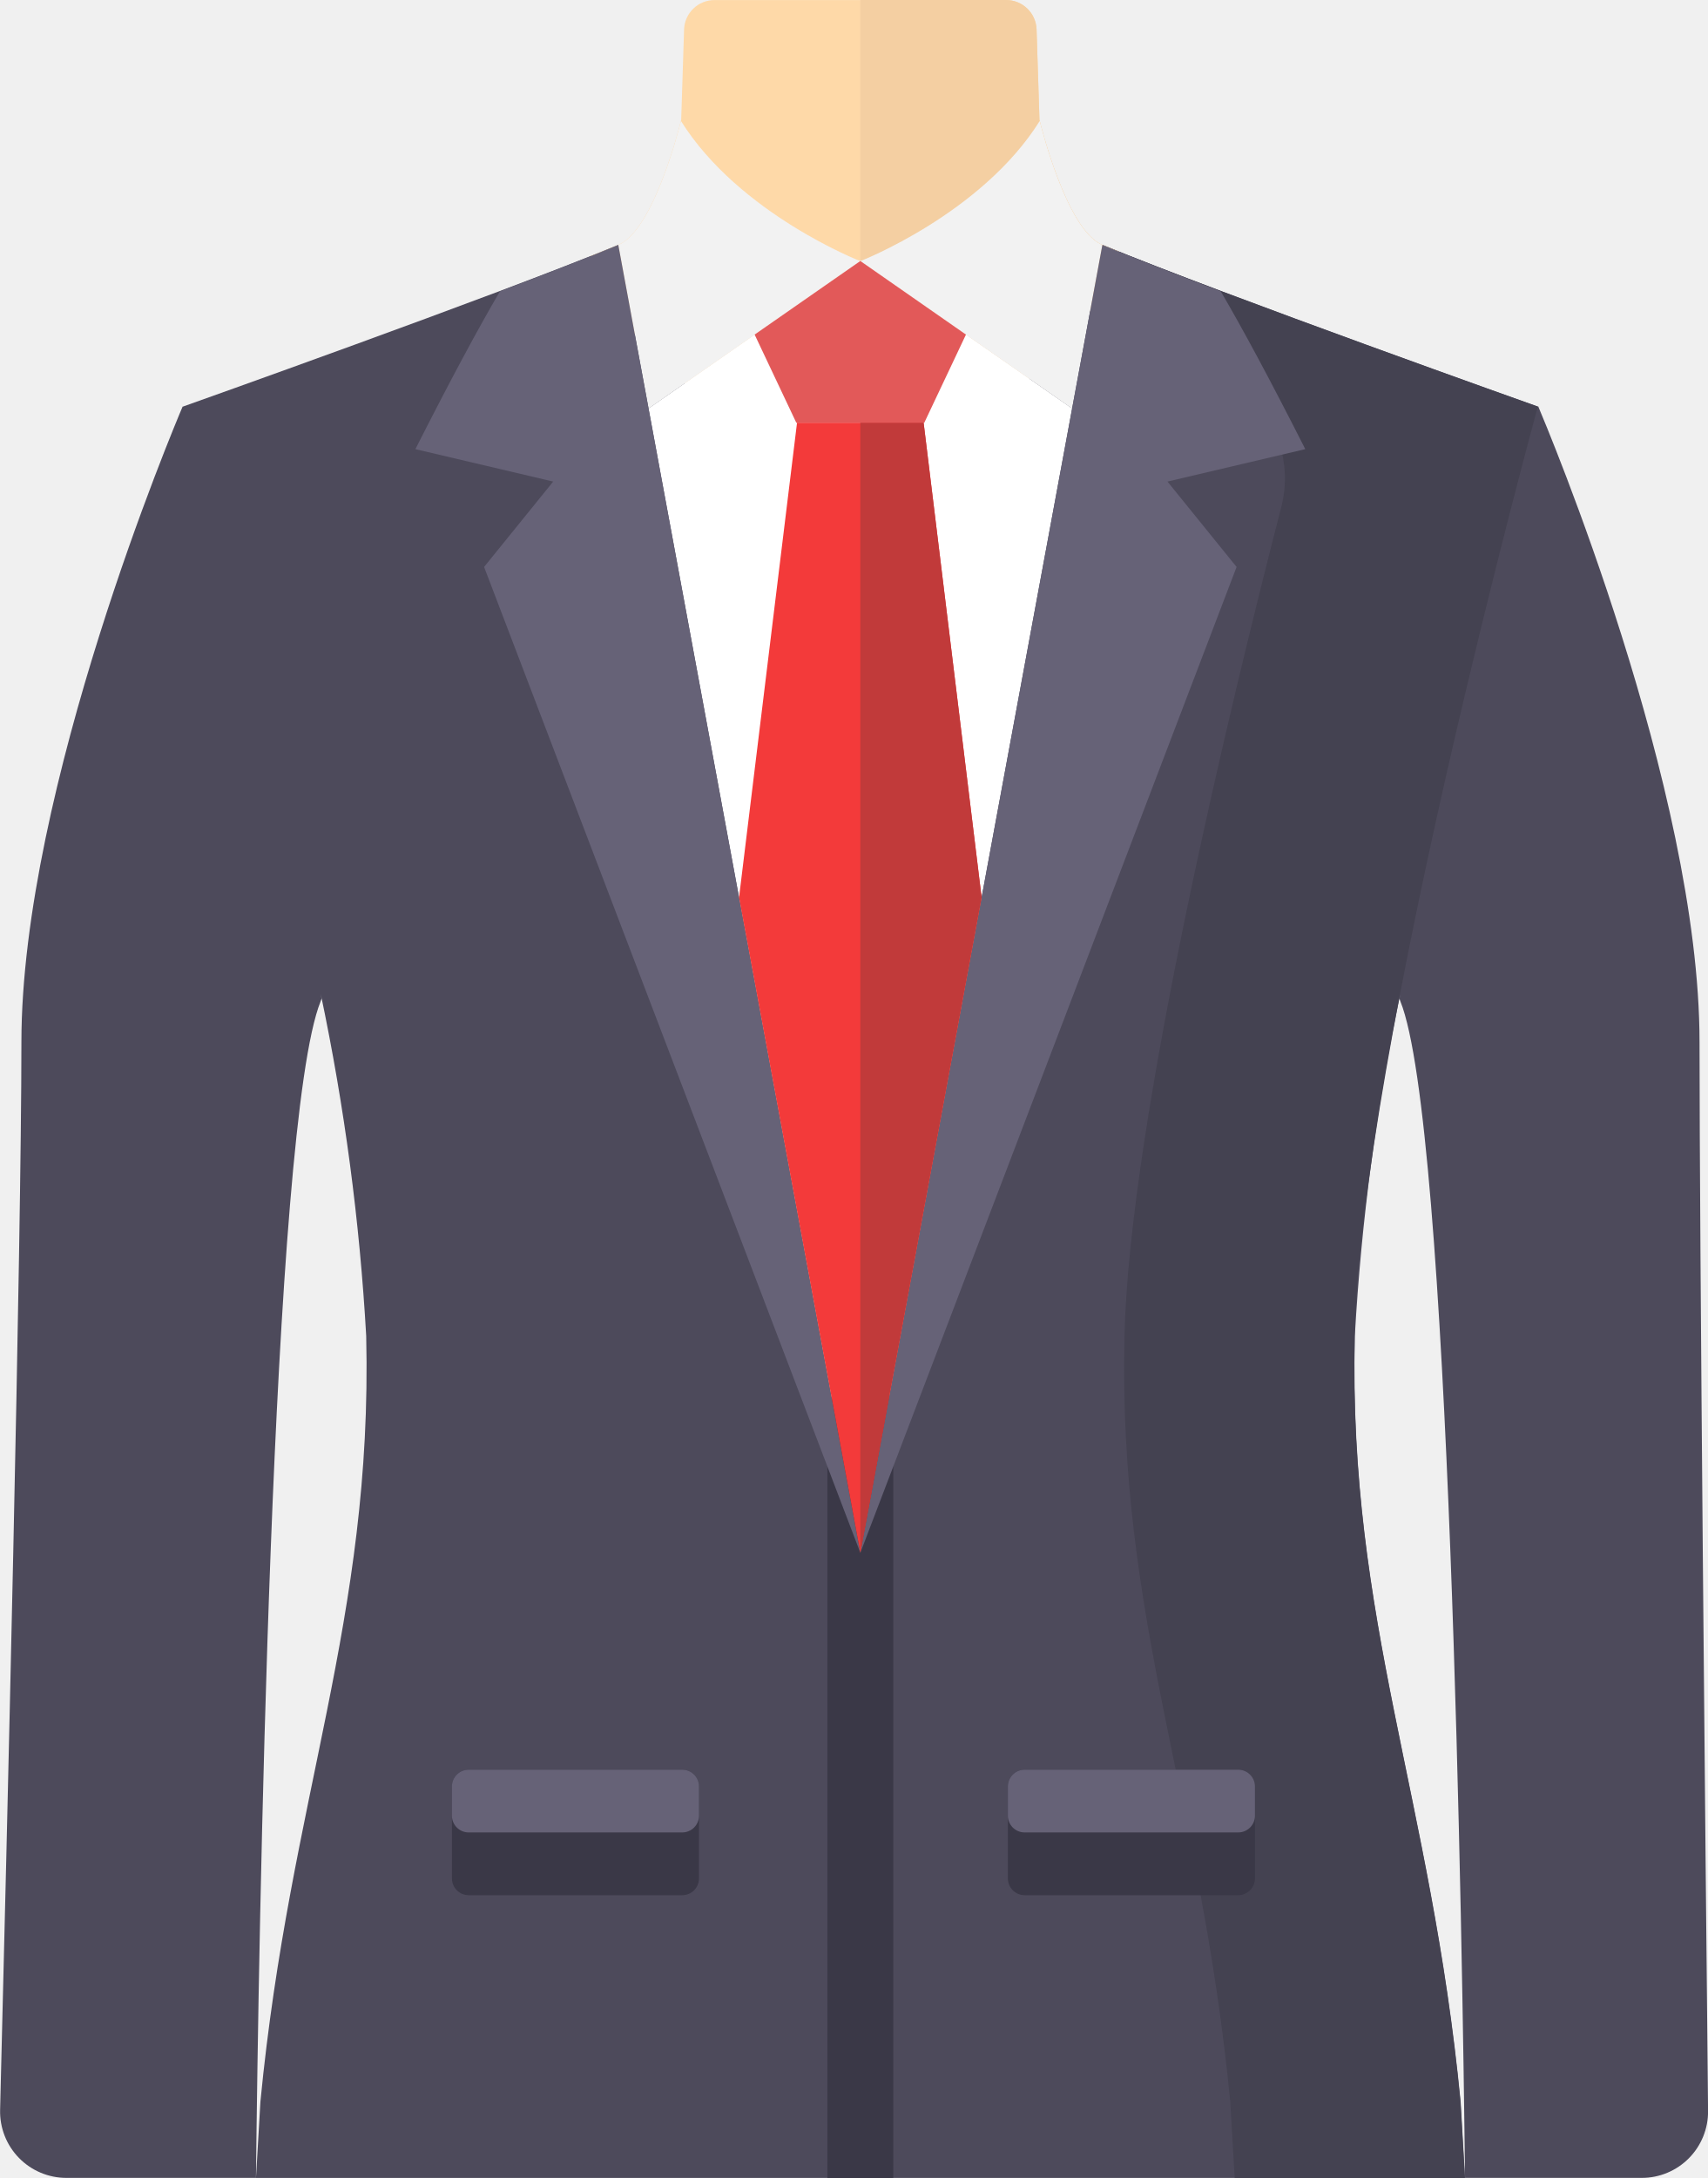
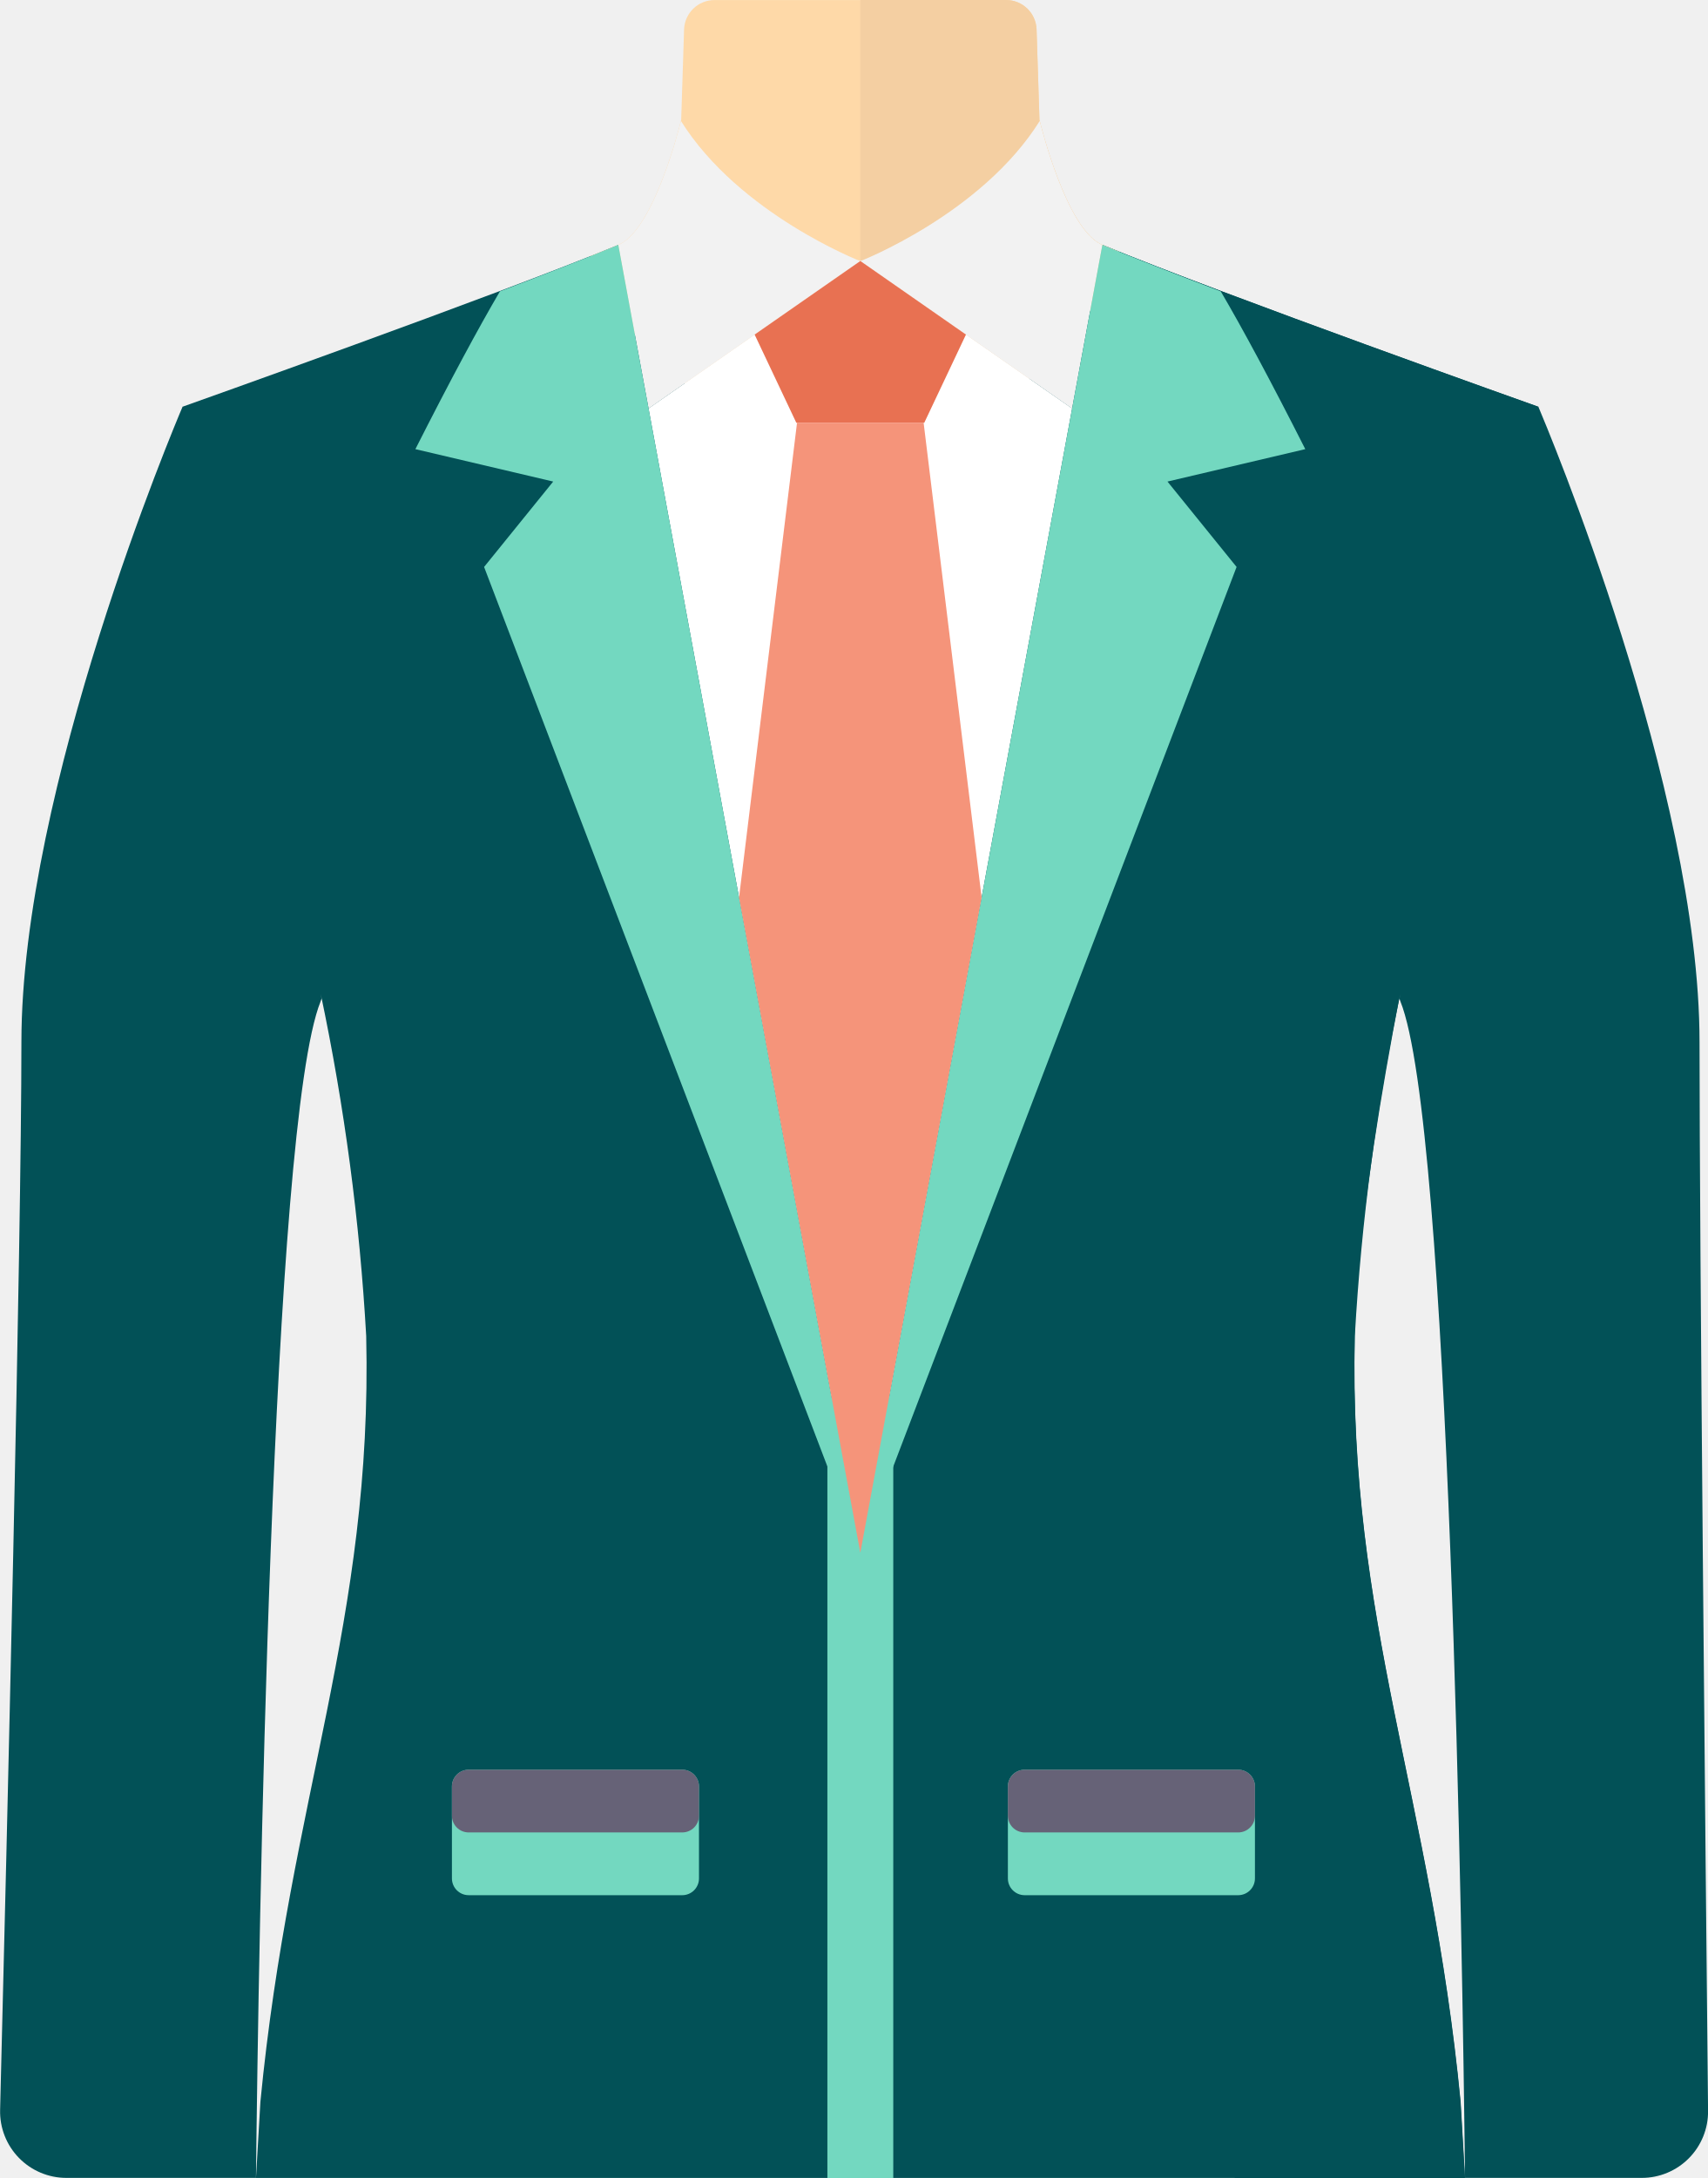
<svg xmlns="http://www.w3.org/2000/svg" width="77.307" height="98.561" viewBox="0 0 77.307 98.561">
-   <g id="Grupo_56452" data-name="Grupo 56452" transform="translate(-663.406 -3564.354)">
-     <path id="Trazado_124909" data-name="Trazado 124909" d="M691.392,3580.647c-5.58,2.3-19.711,7.318-19.711,7.318v0l-.006-.008c-.349.818-7.3,17.292-7.3,28.771,0,9.09-.662,36.359-.964,48.32a3,3,0,0,0,3,3.072h8.581c.116-10.354.689-47.7,2.926-53.24l.044-.125c-.013-.07-.025-.141-.038-.212a103.355,103.355,0,0,1,2.058,15.479c.3,12.884-3.457,20.882-4.789,34.655l-.2,3.445h54.728l-.2-3.445c-1.333-13.773-5.086-21.77-4.79-34.655a103.218,103.218,0,0,1,2.054-15.459c-.012.064-.022.129-.035.192l.044.125c2.238,5.542,2.81,42.887,2.926,53.24h8a3,3,0,0,0,3-3.026c-.12-11.938-.386-39.265-.386-48.366,0-11.479-6.957-27.953-7.3-28.771l-.007.008v0s-14.131-5.021-19.711-7.318" transform="translate(0 -5.21)" fill="#4d4a5b" />
-     <path id="Trazado_124910" data-name="Trazado 124910" d="M731.864,3580.647c5.58,2.3,19.711,7.318,19.711,7.318s-8,29.175-8.293,42.06,3.457,20.882,4.79,34.655l.2,3.445H737.853l-.2-3.445c-1.333-13.773-5.086-21.77-4.789-34.655.224-9.746,4.854-28.813,7.1-37.524a5.148,5.148,0,0,0-3.239-6.126c-4.63-1.671-11.7-4.257-15.276-5.728h10.42" transform="translate(-18.56 -5.21)" fill="#444251" />
-     <path id="Trazado_124911" data-name="Trazado 124911" d="M714.627,3584.269a12.692,12.692,0,0,0,11.988-8.53c-.261-.1-.51-.206-.742-.3-1.656-.682-2.848-5.659-2.848-5.659l-.131-4.09a1.379,1.379,0,0,0-1.378-1.334h-13.2a1.379,1.379,0,0,0-1.378,1.335l-.131,4.089s-1.193,4.978-2.848,5.659c-.38.156-.8.326-1.252.5A12.7,12.7,0,0,0,714.627,3584.269Z" transform="translate(-12.568)" fill="#fed9a8" />
-     <path id="Trazado_124912" data-name="Trazado 124912" d="M728.763,3569.778l-.131-4.089a1.379,1.379,0,0,0-1.378-1.335h-6.6v19.909a12.692,12.692,0,0,0,11.7-8.524c-.261-.1-.509-.206-.742-.3C729.956,3574.755,728.763,3569.778,728.763,3569.778Z" transform="translate(-18.307)" fill="#f4cfa2" />
-     <path id="Trazado_124913" data-name="Trazado 124913" d="M716.148,3581.717l-9.587,6.673,9.587,51.787,9.587-51.787Z" transform="translate(-13.8 -5.552)" fill="#fff" />
-     <g id="Grupo_56447" data-name="Grupo 56447" transform="translate(691.392 3569.824)">
-       <path id="Trazado_124914" data-name="Trazado 124914" d="M707.385,3572.4c-.119.479-1.232,4.81-2.756,5.573a.588.588,0,0,1-.081.041h0l1.37,7.4,9.586-6.672S710.02,3576.611,707.385,3572.4Z" transform="translate(-704.548 -3572.395)" fill="#f2f2f2" />
-       <path id="Trazado_124915" data-name="Trazado 124915" d="M728.775,3572.4c.118.479,1.231,4.81,2.755,5.573a.591.591,0,0,0,.081.041h0l-1.37,7.4-9.586-6.672S726.14,3576.611,728.775,3572.4Z" transform="translate(-709.699 -3572.395)" fill="#f2f2f2" />
-     </g>
-     <path id="Trazado_124916" data-name="Trazado 124916" d="M718.406,3581.717l-4.784,3.33,1.887,3.991H721.3l1.887-3.991Z" transform="translate(-16.058 -5.552)" fill="#e25959" />
-     <g id="Grupo_56448" data-name="Grupo 56448" transform="translate(683.857 3626.823)">
-       <path id="Trazado_124917" data-name="Trazado 124917" d="M721.445,3692.281v-34.6a1.491,1.491,0,0,0-2.982,0v34.6Z" transform="translate(-701.463 -3656.19)" fill="#3a3847" />
-       <path id="Trazado_124918" data-name="Trazado 124918" d="M703.9,3687.765h-9.666a.759.759,0,0,1-.758-.759v-4.161a.758.758,0,0,1,.758-.759H703.9a.759.759,0,0,1,.759.759v4.161A.758.758,0,0,1,703.9,3687.765Z" transform="translate(-693.471 -3664.471)" fill="#3a3847" />
-       <path id="Trazado_124919" data-name="Trazado 124919" d="M740.9,3687.765h-9.666a.759.759,0,0,1-.759-.759v-4.161a.758.758,0,0,1,.759-.759H740.9a.759.759,0,0,1,.758.759v4.161A.759.759,0,0,1,740.9,3687.765Z" transform="translate(-705.305 -3664.471)" fill="#3a3847" />
-     </g>
-     <g id="Grupo_56449" data-name="Grupo 56449" transform="translate(682.207 3575.438)">
-       <path id="Trazado_124920" data-name="Trazado 124920" d="M711.187,3639.835l-10.956-59.187c-1.389.572-3.286,1.312-5.358,2.1-.976,1.664-2.222,3.974-3.827,7.141l6.238,1.467-3.128,3.864Z" transform="translate(-691.045 -3580.648)" fill="#666277" />
-       <path id="Trazado_124921" data-name="Trazado 124921" d="M720.655,3639.835l10.956-59.187c1.389.572,3.286,1.312,5.358,2.1.977,1.664,2.222,3.974,3.827,7.141l-6.238,1.467,3.128,3.864Z" transform="translate(-700.514 -3580.648)" fill="#666277" />
-     </g>
-     <path id="Trazado_124922" data-name="Trazado 124922" d="M718.074,3643.616v0l5.49-29.657-2.625-21.481h-5.73l-2.625,21.482Z" transform="translate(-15.726 -8.994)" fill="#f33a3a" />
-     <g id="Grupo_56450" data-name="Grupo 56450" transform="translate(691.392 3569.862)">
-       <path id="Trazado_124923" data-name="Trazado 124923" d="M732.713,3572.861l.015.057Z" transform="translate(-713.555 -3572.582)" fill="#f15a24" />
-       <path id="Trazado_124924" data-name="Trazado 124924" d="M732.631,3572.549l.011.043Z" transform="translate(-713.528 -3572.482)" fill="#f15a24" />
-       <path id="Trazado_124925" data-name="Trazado 124925" d="M732.768,3573.062l.016.058C732.778,3573.1,732.773,3573.081,732.768,3573.062Z" transform="translate(-713.572 -3572.646)" fill="#f15a24" />
-       <path id="Trazado_124926" data-name="Trazado 124926" d="M732.667,3572.689l.014.052Z" transform="translate(-713.54 -3572.527)" fill="#f15a24" />
-       <path id="Trazado_124927" data-name="Trazado 124927" d="M732.606,3572.451l.006.026Z" transform="translate(-713.52 -3572.451)" fill="#f15a24" />
-       <path id="Trazado_124928" data-name="Trazado 124928" d="M732.982,3573.811l0,.012Z" transform="translate(-713.641 -3572.886)" fill="#f15a24" />
-       <path id="Trazado_124929" data-name="Trazado 124929" d="M732.831,3573.289l.016.055Z" transform="translate(-713.592 -3572.719)" fill="#f15a24" />
-       <path id="Trazado_124930" data-name="Trazado 124930" d="M708.4,3573.56l0-.006Z" transform="translate(-705.78 -3572.804)" fill="#f15a24" />
-       <path id="Trazado_124931" data-name="Trazado 124931" d="M704.548,3580.648Z" transform="translate(-704.548 -3575.072)" fill="#f15a24" />
-       <path id="Trazado_124932" data-name="Trazado 124932" d="M708.467,3573.325l0-.017Z" transform="translate(-705.801 -3572.725)" fill="#f15a24" />
-       <path id="Trazado_124933" data-name="Trazado 124933" d="M708.528,3573.106l.005-.02Z" transform="translate(-705.821 -3572.654)" fill="#f15a24" />
-       <path id="Trazado_124934" data-name="Trazado 124934" d="M708.631,3572.733h0Z" transform="translate(-705.854 -3572.541)" fill="#f15a24" />
-       <path id="Trazado_124935" data-name="Trazado 124935" d="M708.584,3572.906l0-.01Z" transform="translate(-705.839 -3572.593)" fill="#f15a24" />
-     </g>
-     <path id="Trazado_124936" data-name="Trazado 124936" d="M720.655,3592.48h0v51.138h0l5.49-29.657-2.625-21.481Z" transform="translate(-18.307 -8.994)" fill="#c13a3a" />
-     <g id="Grupo_56451" data-name="Grupo 56451" transform="translate(683.856 3644.438)">
-       <path id="Trazado_124937" data-name="Trazado 124937" d="M703.9,3682.086h-9.666a.759.759,0,0,0-.759.759v1.321a.759.759,0,0,0,.759.759H703.9a.759.759,0,0,0,.76-.759v-1.321A.759.759,0,0,0,703.9,3682.086Z" transform="translate(-693.47 -3682.086)" fill="#666277" />
-       <path id="Trazado_124938" data-name="Trazado 124938" d="M740.9,3682.086h-9.666a.759.759,0,0,0-.76.759v1.321a.759.759,0,0,0,.76.759H740.9a.759.759,0,0,0,.759-.759v-1.321A.759.759,0,0,0,740.9,3682.086Z" transform="translate(-705.304 -3682.086)" fill="#666277" />
+   <g id="Grupo_1055086" data-name="Grupo 1055086" transform="translate(-356 -6385.649)">
+     <g id="Grupo_56452" data-name="Grupo 56452" transform="translate(-307.406 2821.295)">
+       <path id="Trazado_124909" data-name="Trazado 124909" d="M691.392,3580.647c-5.58,2.3-19.711,7.318-19.711,7.318v0l-.006-.008c-.349.818-7.3,17.292-7.3,28.771,0,9.09-.662,36.359-.964,48.32a3,3,0,0,0,3,3.072h8.581c.116-10.354.689-47.7,2.926-53.24l.044-.125c-.013-.07-.025-.141-.038-.212a103.355,103.355,0,0,1,2.058,15.479c.3,12.884-3.457,20.882-4.789,34.655l-.2,3.445h54.728l-.2-3.445c-1.333-13.773-5.086-21.77-4.79-34.655a103.218,103.218,0,0,1,2.054-15.459c-.012.064-.022.129-.035.192l.044.125c2.238,5.542,2.81,42.887,2.926,53.24h8a3,3,0,0,0,3-3.026c-.12-11.938-.386-39.265-.386-48.366,0-11.479-6.957-27.953-7.3-28.771l-.007.008v0s-14.131-5.021-19.711-7.318" transform="translate(0 -5.21)" fill="#025157" />
+       <path id="Trazado_124910" data-name="Trazado 124910" d="M731.864,3580.647c5.58,2.3,19.711,7.318,19.711,7.318s-8,29.175-8.293,42.06,3.457,20.882,4.79,34.655l.2,3.445H737.853l-.2-3.445c-1.333-13.773-5.086-21.77-4.789-34.655.224-9.746,4.854-28.813,7.1-37.524a5.148,5.148,0,0,0-3.239-6.126c-4.63-1.671-11.7-4.257-15.276-5.728h10.42" transform="translate(-18.56 -5.21)" fill="#025157" />
+       <path id="Trazado_124911" data-name="Trazado 124911" d="M714.627,3584.269a12.692,12.692,0,0,0,11.988-8.53c-.261-.1-.51-.206-.742-.3-1.656-.682-2.848-5.659-2.848-5.659l-.131-4.09a1.379,1.379,0,0,0-1.378-1.334h-13.2a1.379,1.379,0,0,0-1.378,1.335l-.131,4.089s-1.193,4.978-2.848,5.659c-.38.156-.8.326-1.252.5A12.7,12.7,0,0,0,714.627,3584.269Z" transform="translate(-12.568)" fill="#fed9a8" />
+       <path id="Trazado_124912" data-name="Trazado 124912" d="M728.763,3569.778l-.131-4.089a1.379,1.379,0,0,0-1.378-1.335h-6.6v19.909a12.692,12.692,0,0,0,11.7-8.524c-.261-.1-.509-.206-.742-.3C729.956,3574.755,728.763,3569.778,728.763,3569.778Z" transform="translate(-18.307)" fill="#f4cfa2" />
+       <path id="Trazado_124913" data-name="Trazado 124913" d="M716.148,3581.717l-9.587,6.673,9.587,51.787,9.587-51.787Z" transform="translate(-13.8 -5.552)" fill="#fff" />
+       <g id="Grupo_56447" data-name="Grupo 56447" transform="translate(691.392 3569.824)">
+         <path id="Trazado_124914" data-name="Trazado 124914" d="M707.385,3572.4c-.119.479-1.232,4.81-2.756,5.573a.588.588,0,0,1-.081.041h0l1.37,7.4,9.586-6.672S710.02,3576.611,707.385,3572.4Z" transform="translate(-704.548 -3572.395)" fill="#f2f2f2" />
+         <path id="Trazado_124915" data-name="Trazado 124915" d="M728.775,3572.4c.118.479,1.231,4.81,2.755,5.573a.591.591,0,0,0,.081.041h0l-1.37,7.4-9.586-6.672S726.14,3576.611,728.775,3572.4Z" transform="translate(-709.699 -3572.395)" fill="#f2f2f2" />
+       </g>
+       <path id="Trazado_124916" data-name="Trazado 124916" d="M718.406,3581.717l-4.784,3.33,1.887,3.991H721.3l1.887-3.991Z" transform="translate(-16.058 -5.552)" fill="#e87152" />
+       <g id="Grupo_56448" data-name="Grupo 56448" transform="translate(683.857 3626.823)">
+         <path id="Trazado_124917" data-name="Trazado 124917" d="M721.445,3692.281v-34.6a1.491,1.491,0,0,0-2.982,0v34.6Z" transform="translate(-701.463 -3656.19)" fill="#73d8c0" />
+         <path id="Trazado_124918" data-name="Trazado 124918" d="M703.9,3687.765h-9.666a.759.759,0,0,1-.758-.759v-4.161a.758.758,0,0,1,.758-.759H703.9a.759.759,0,0,1,.759.759v4.161A.758.758,0,0,1,703.9,3687.765Z" transform="translate(-693.471 -3664.471)" fill="#73d8c0" />
+         <path id="Trazado_124919" data-name="Trazado 124919" d="M740.9,3687.765h-9.666a.759.759,0,0,1-.759-.759v-4.161a.758.758,0,0,1,.759-.759H740.9a.759.759,0,0,1,.758.759v4.161A.759.759,0,0,1,740.9,3687.765Z" transform="translate(-705.305 -3664.471)" fill="#73d8c0" />
+       </g>
+       <g id="Grupo_56449" data-name="Grupo 56449" transform="translate(682.207 3575.438)">
+         <path id="Trazado_124920" data-name="Trazado 124920" d="M711.187,3639.835l-10.956-59.187c-1.389.572-3.286,1.312-5.358,2.1-.976,1.664-2.222,3.974-3.827,7.141l6.238,1.467-3.128,3.864Z" transform="translate(-691.045 -3580.648)" fill="#73d8c0" />
+         <path id="Trazado_124921" data-name="Trazado 124921" d="M720.655,3639.835l10.956-59.187c1.389.572,3.286,1.312,5.358,2.1.977,1.664,2.222,3.974,3.827,7.141l-6.238,1.467,3.128,3.864Z" transform="translate(-700.514 -3580.648)" fill="#73d8c0" />
+       </g>
+       <path id="Trazado_124922" data-name="Trazado 124922" d="M718.074,3643.616v0l5.49-29.657-2.625-21.481h-5.73l-2.625,21.482Z" transform="translate(-15.726 -8.994)" fill="#f5947a" />
+       <g id="Grupo_56450" data-name="Grupo 56450" transform="translate(691.392 3569.862)">
+         <path id="Trazado_124923" data-name="Trazado 124923" d="M732.713,3572.861l.015.057Z" transform="translate(-713.555 -3572.582)" fill="#f15a24" />
+         <path id="Trazado_124924" data-name="Trazado 124924" d="M732.631,3572.549l.011.043Z" transform="translate(-713.528 -3572.482)" fill="#f15a24" />
+         <path id="Trazado_124925" data-name="Trazado 124925" d="M732.768,3573.062l.016.058C732.778,3573.1,732.773,3573.081,732.768,3573.062Z" transform="translate(-713.572 -3572.646)" fill="#f15a24" />
+         <path id="Trazado_124926" data-name="Trazado 124926" d="M732.667,3572.689l.014.052Z" transform="translate(-713.54 -3572.527)" fill="#f15a24" />
+         <path id="Trazado_124927" data-name="Trazado 124927" d="M732.606,3572.451l.006.026Z" transform="translate(-713.52 -3572.451)" fill="#f15a24" />
+         <path id="Trazado_124928" data-name="Trazado 124928" d="M732.982,3573.811l0,.012Z" transform="translate(-713.641 -3572.886)" fill="#f15a24" />
+         <path id="Trazado_124929" data-name="Trazado 124929" d="M732.831,3573.289l.016.055Z" transform="translate(-713.592 -3572.719)" fill="#f15a24" />
+         <path id="Trazado_124930" data-name="Trazado 124930" d="M708.4,3573.56l0-.006Z" transform="translate(-705.78 -3572.804)" fill="#f15a24" />
+         <path id="Trazado_124931" data-name="Trazado 124931" d="M704.548,3580.648Z" transform="translate(-704.548 -3575.072)" fill="#f15a24" />
+         <path id="Trazado_124932" data-name="Trazado 124932" d="M708.467,3573.325l0-.017Z" transform="translate(-705.801 -3572.725)" fill="#f15a24" />
+         <path id="Trazado_124933" data-name="Trazado 124933" d="M708.528,3573.106l.005-.02Z" transform="translate(-705.821 -3572.654)" fill="#f15a24" />
+         <path id="Trazado_124934" data-name="Trazado 124934" d="M708.631,3572.733h0Z" transform="translate(-705.854 -3572.541)" fill="#f15a24" />
+         <path id="Trazado_124935" data-name="Trazado 124935" d="M708.584,3572.906l0-.01Z" transform="translate(-705.839 -3572.593)" fill="#f15a24" />
+       </g>
+       <g id="Grupo_56451" data-name="Grupo 56451" transform="translate(683.856 3644.438)">
+         <path id="Trazado_124937" data-name="Trazado 124937" d="M703.9,3682.086h-9.666a.759.759,0,0,0-.759.759v1.321a.759.759,0,0,0,.759.759H703.9a.759.759,0,0,0,.76-.759v-1.321A.759.759,0,0,0,703.9,3682.086Z" transform="translate(-693.47 -3682.086)" fill="#666277" />
+         <path id="Trazado_124938" data-name="Trazado 124938" d="M740.9,3682.086h-9.666a.759.759,0,0,0-.76.759v1.321a.759.759,0,0,0,.76.759H740.9a.759.759,0,0,0,.759-.759v-1.321A.759.759,0,0,0,740.9,3682.086Z" transform="translate(-705.304 -3682.086)" fill="#666277" />
+       </g>
    </g>
  </g>
</svg>
